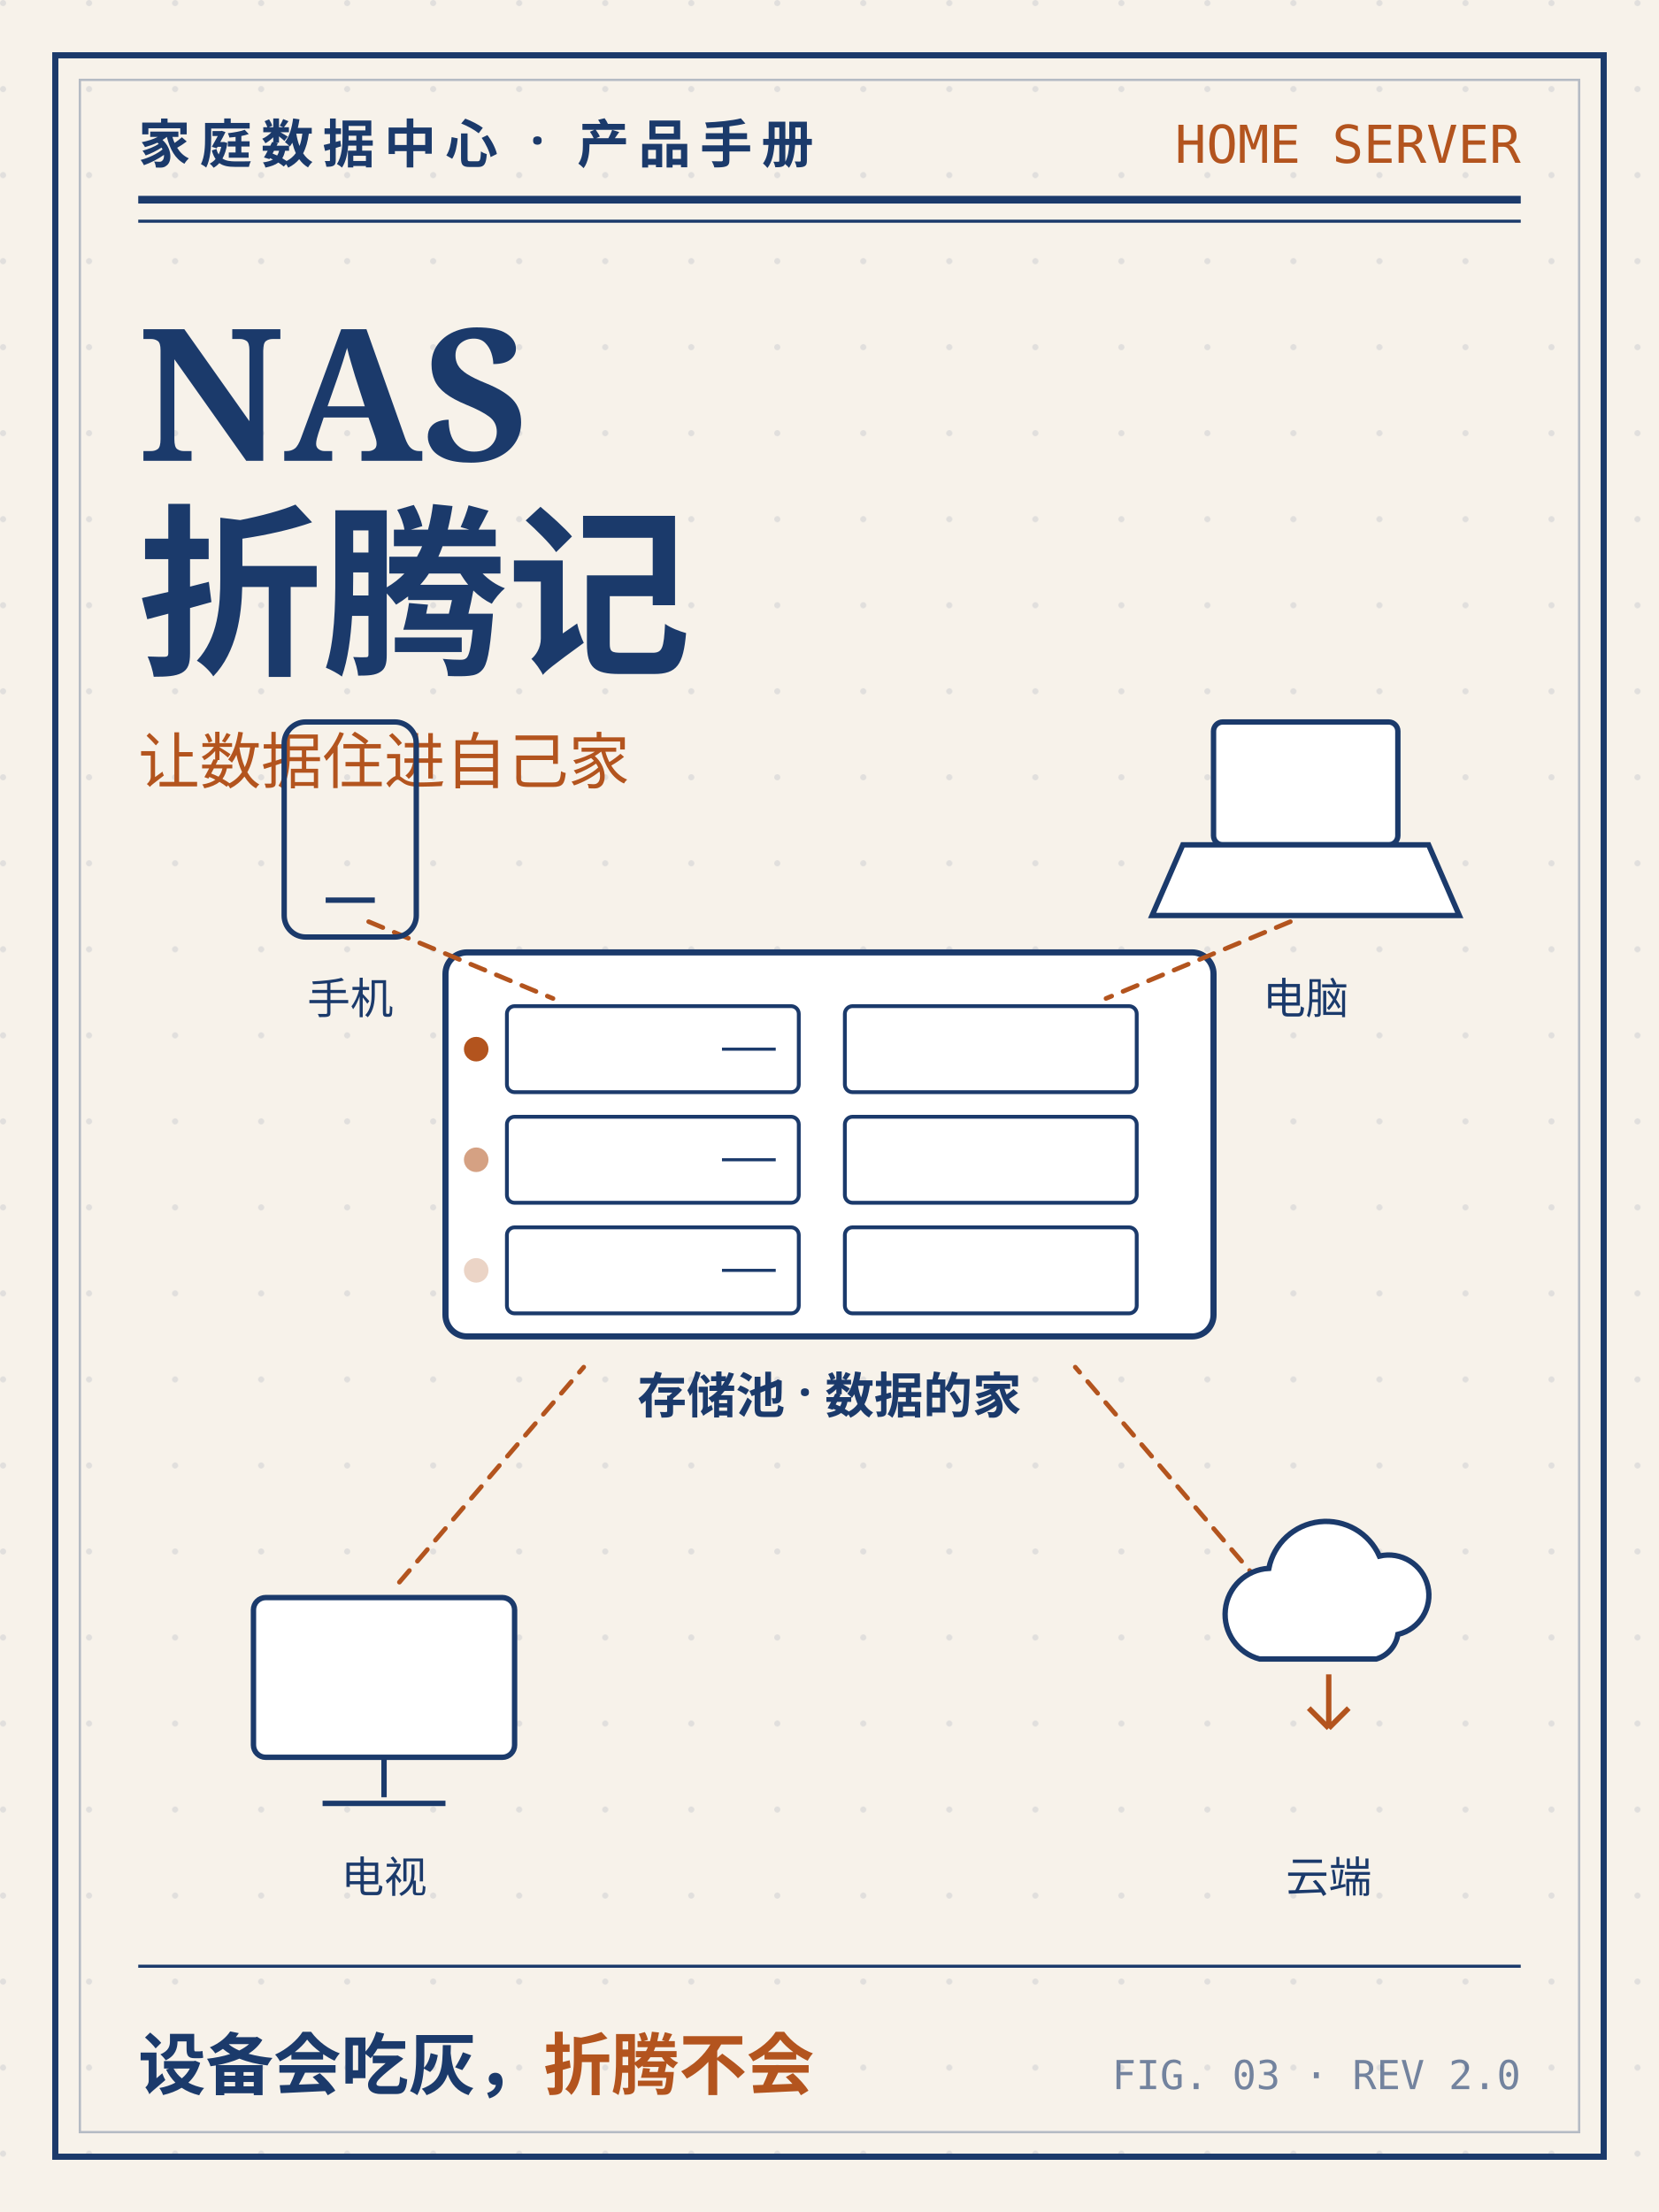
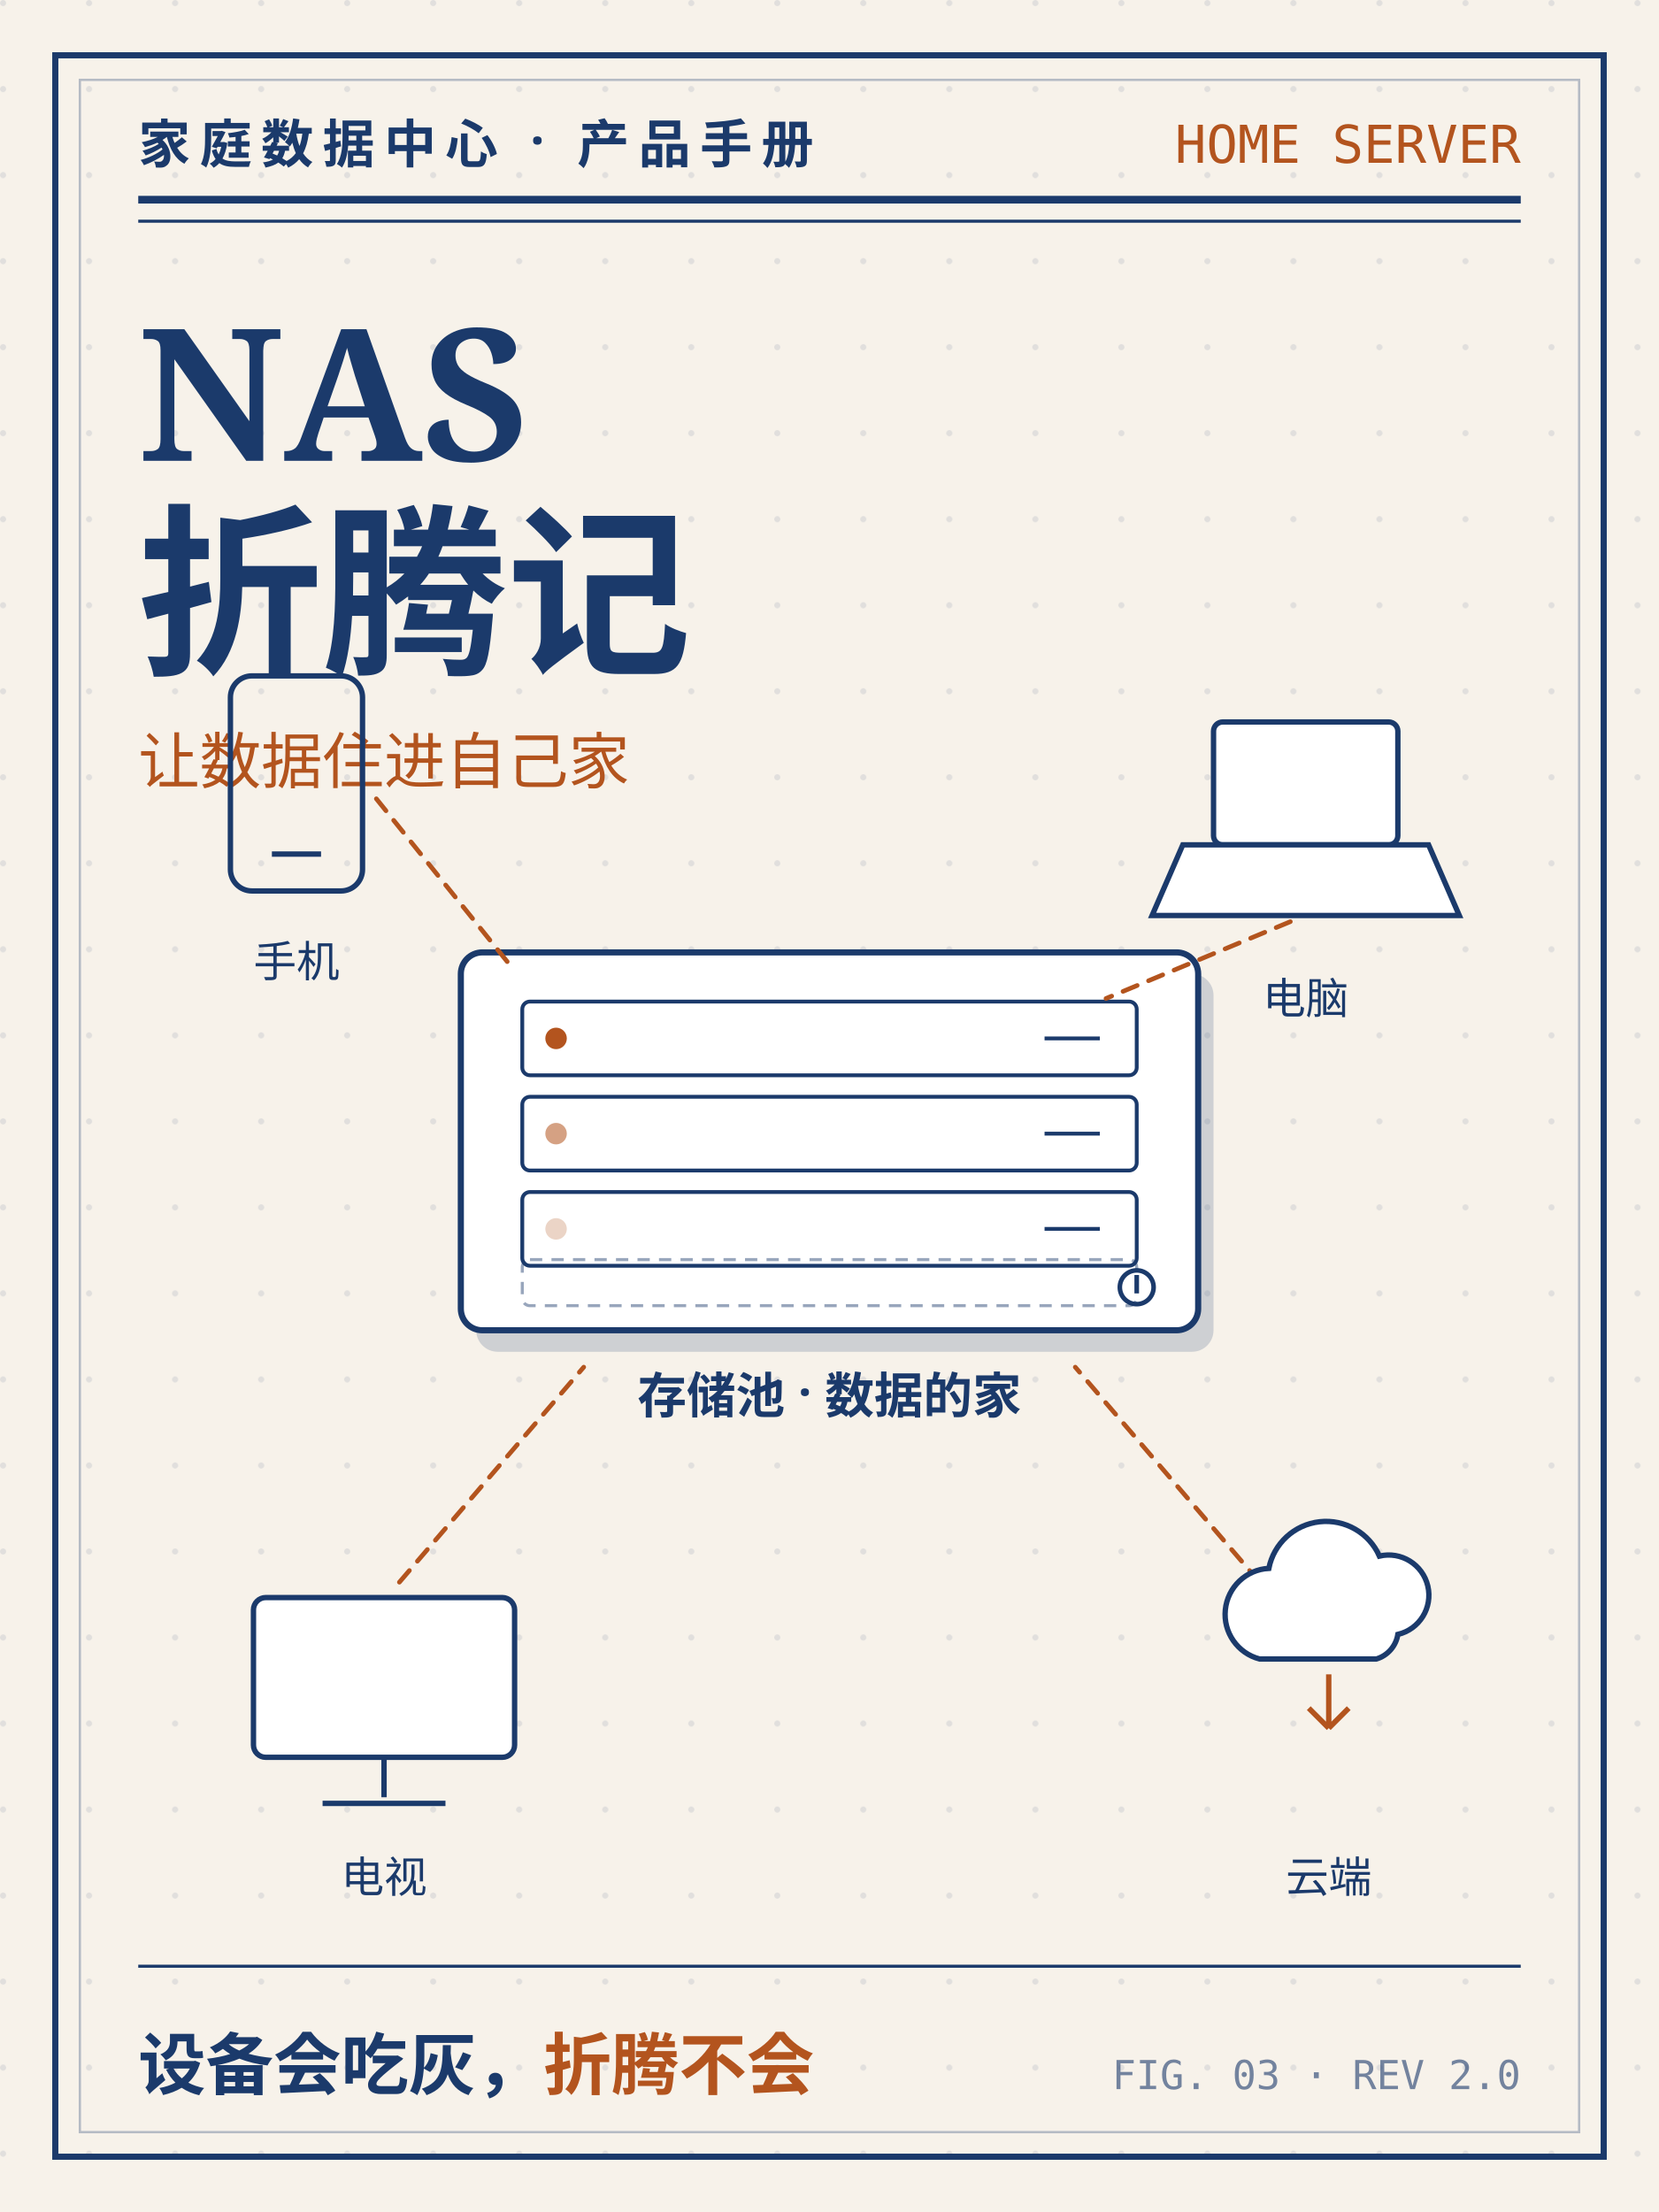
<svg xmlns="http://www.w3.org/2000/svg" viewBox="0 0 1080 1440" font-family="'Songti SC','Noto Serif SC','PingFang SC',serif">
  <defs>
    <pattern id="dots" width="56" height="56" patternUnits="userSpaceOnUse">
      <circle cx="2" cy="2" r="2" fill="#1B3A6B" fill-opacity="0.10" />
    </pattern>
  </defs>
  <rect width="1080" height="1440" fill="#F7F2EA" />
  <rect width="1080" height="1440" fill="url(#dots)" />
  <rect x="36" y="36" width="1008" height="1368" fill="none" stroke="#1B3A6B" stroke-width="4" />
  <rect x="52" y="52" width="976" height="1336" fill="none" stroke="#1B3A6B" stroke-opacity="0.3" stroke-width="1.5" />
  <line x1="90" y1="130" x2="990" y2="130" stroke="#1B3A6B" stroke-width="5" />
  <line x1="90" y1="144" x2="990" y2="144" stroke="#1B3A6B" stroke-width="2" />
  <text x="90" y="106" fill="#1B3A6B" font-size="34" font-weight="700" letter-spacing="6">家庭数据中心 · 产品手册</text>
  <text x="990" y="106" fill="#B3541E" font-size="34" text-anchor="end" font-family="'SF Mono','Menlo',monospace">HOME SERVER</text>
  <text x="90" y="300" fill="#1B3A6B" font-size="120" font-weight="800">NAS</text>
  <text x="90" y="430" fill="#1B3A6B" font-size="120" font-weight="800">折腾记</text>
  <text x="90" y="510" fill="#B3541E" font-size="40">让数据住进自己家</text>
  <g>
-     <rect x="290" y="620" width="500" height="250" rx="14" fill="#FFFFFF" stroke="#1B3A6B" stroke-width="4" />
+     <rect x="310" y="634" width="480" height="246" rx="14" fill="#1B3A6B" fill-opacity="0.18" />
+     <rect x="300" y="620" width="480" height="246" rx="14" fill="#FFFFFF" stroke="#1B3A6B" stroke-width="4" />
    <g fill="none" stroke="#1B3A6B" stroke-width="2.5">
-       <rect x="330" y="655" width="190" height="56" rx="5" />
-       <rect x="330" y="727" width="190" height="56" rx="5" />
-       <rect x="330" y="799" width="190" height="56" rx="5" />
-       <rect x="550" y="655" width="190" height="56" rx="5" />
-       <rect x="550" y="727" width="190" height="56" rx="5" />
-       <rect x="550" y="799" width="190" height="56" rx="5" />
+       <rect x="340" y="652" width="400" height="48" rx="5" />
+       <rect x="340" y="714" width="400" height="48" rx="5" />
+       <rect x="340" y="776" width="400" height="48" rx="5" />
    </g>
-     <g stroke="#1B3A6B" stroke-width="2">
-       <line x1="470" y1="683" x2="505" y2="683" />
-       <line x1="470" y1="755" x2="505" y2="755" />
-       <line x1="470" y1="827" x2="505" y2="827" />
+     <rect x="340" y="820" width="400" height="30" rx="5" fill="none" stroke="#1B3A6B" stroke-opacity="0.45" stroke-width="2" stroke-dasharray="8 6" />
+     <g stroke="#1B3A6B" stroke-width="2.5">
+       <line x1="680" y1="676" x2="716" y2="676" />
+       <line x1="680" y1="738" x2="716" y2="738" />
+       <line x1="680" y1="800" x2="716" y2="800" />
    </g>
-     <circle cx="310" cy="683" r="8" fill="#B3541E" />
-     <circle cx="310" cy="755" r="8" fill="#B3541E" fill-opacity="0.55" />
-     <circle cx="310" cy="827" r="8" fill="#B3541E" fill-opacity="0.25" />
+     <g fill="#B3541E">
+       <circle cx="362" cy="676" r="7" />
+       <circle cx="362" cy="738" r="7" fill-opacity="0.55" />
+       <circle cx="362" cy="800" r="7" fill-opacity="0.25" />
+     </g>
+     <circle cx="740" cy="838" r="11" fill="none" stroke="#1B3A6B" stroke-width="3" />
+     <line x1="740" y1="830" x2="740" y2="842" stroke="#1B3A6B" stroke-width="3" />
    <text x="540" y="920" fill="#1B3A6B" font-size="32" text-anchor="middle" font-weight="700">存储池 · 数据的家</text>
  </g>
  <g stroke="#B3541E" stroke-width="3" fill="none" stroke-dasharray="10 8" stroke-linecap="round">
-     <path d="M240,600 L360,650" />
+     <path d="M245,520 L335,632" />
    <path d="M840,600 L720,650" />
    <path d="M260,1030 L380,890" />
    <path d="M820,1030 L700,890" />
  </g>
  <g fill="none" stroke="#1B3A6B" stroke-width="3.5">
-     <rect x="185" y="470" width="86" height="140" rx="14" />
-     <line x1="212" y1="586" x2="244" y2="586" />
+     <rect x="150" y="440" width="86" height="140" rx="14" />
+     <line x1="177" y1="556" x2="209" y2="556" />
  </g>
-   <text x="228" y="660" fill="#1B3A6B" font-size="28" text-anchor="middle">手机</text>
+   <text x="193" y="636" fill="#1B3A6B" font-size="28" text-anchor="middle">手机</text>
  <g fill="#FFFFFF" stroke="#1B3A6B" stroke-width="3.5">
    <rect x="790" y="470" width="120" height="80" rx="6" />
    <path d="M770,550 L930,550 L950,596 L750,596 Z" />
  </g>
  <text x="850" y="660" fill="#1B3A6B" font-size="28" text-anchor="middle">电脑</text>
  <g fill="#FFFFFF" stroke="#1B3A6B" stroke-width="3.5">
    <rect x="165" y="1040" width="170" height="104" rx="8" />
    <line x1="250" y1="1144" x2="250" y2="1170" />
    <line x1="210" y1="1174" x2="290" y2="1174" />
  </g>
  <text x="250" y="1232" fill="#1B3A6B" font-size="28" text-anchor="middle">电视</text>
  <g fill="#FFFFFF" stroke="#1B3A6B" stroke-width="3.5">
    <path d="M820,1080 a30,30 0 0 1 6,-59 a38,38 0 0 1 72,-8 a26,26 0 0 1 12,51 a20,20 0 0 1 -14,16 Z" />
  </g>
  <path d="M865,1090 L865,1125 M865,1125 L852,1112 M865,1125 L878,1112" stroke="#B3541E" stroke-width="3.5" fill="none" />
  <text x="865" y="1232" fill="#1B3A6B" font-size="28" text-anchor="middle">云端</text>
  <line x1="90" y1="1280" x2="990" y2="1280" stroke="#1B3A6B" stroke-width="2" />
  <text x="90" y="1360" fill="#1B3A6B" font-size="44" font-weight="700">设备会吃灰，<tspan fill="#B3541E">折腾不会</tspan>
  </text>
  <text x="990" y="1360" fill="#1B3A6B" fill-opacity="0.6" font-size="26" text-anchor="end" font-family="'SF Mono','Menlo',monospace">FIG. 03 · REV 2.0</text>
</svg>
